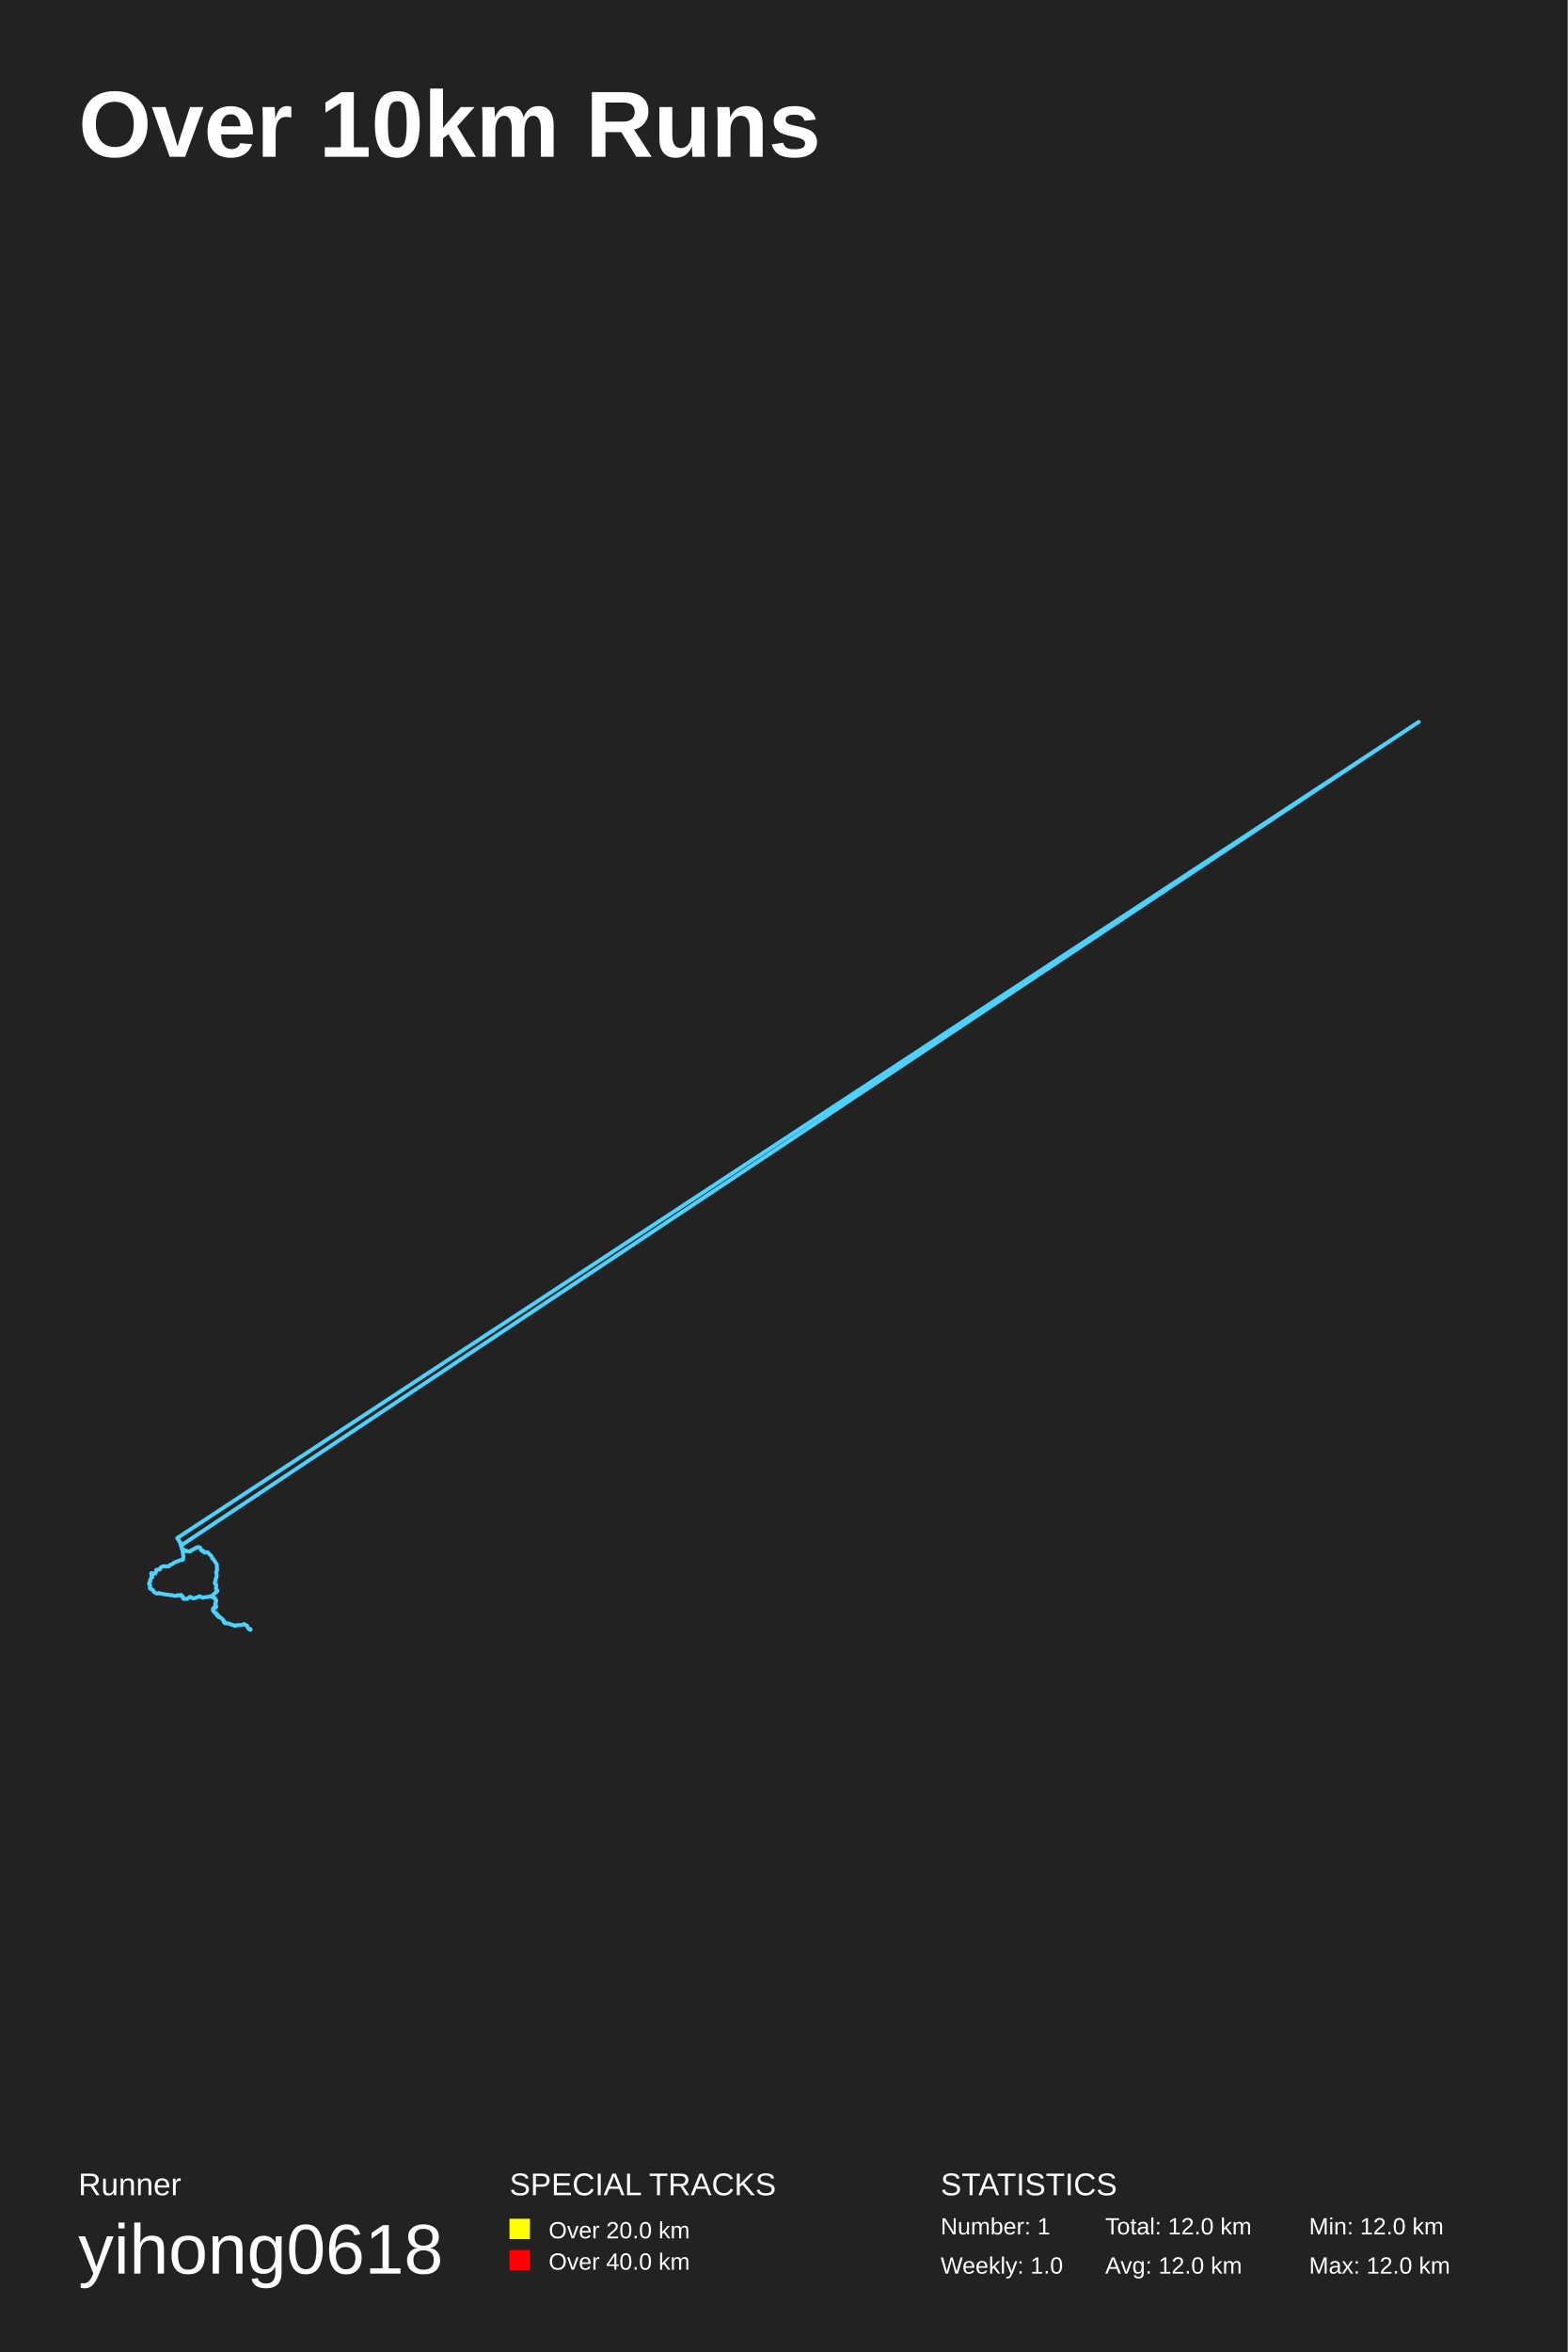
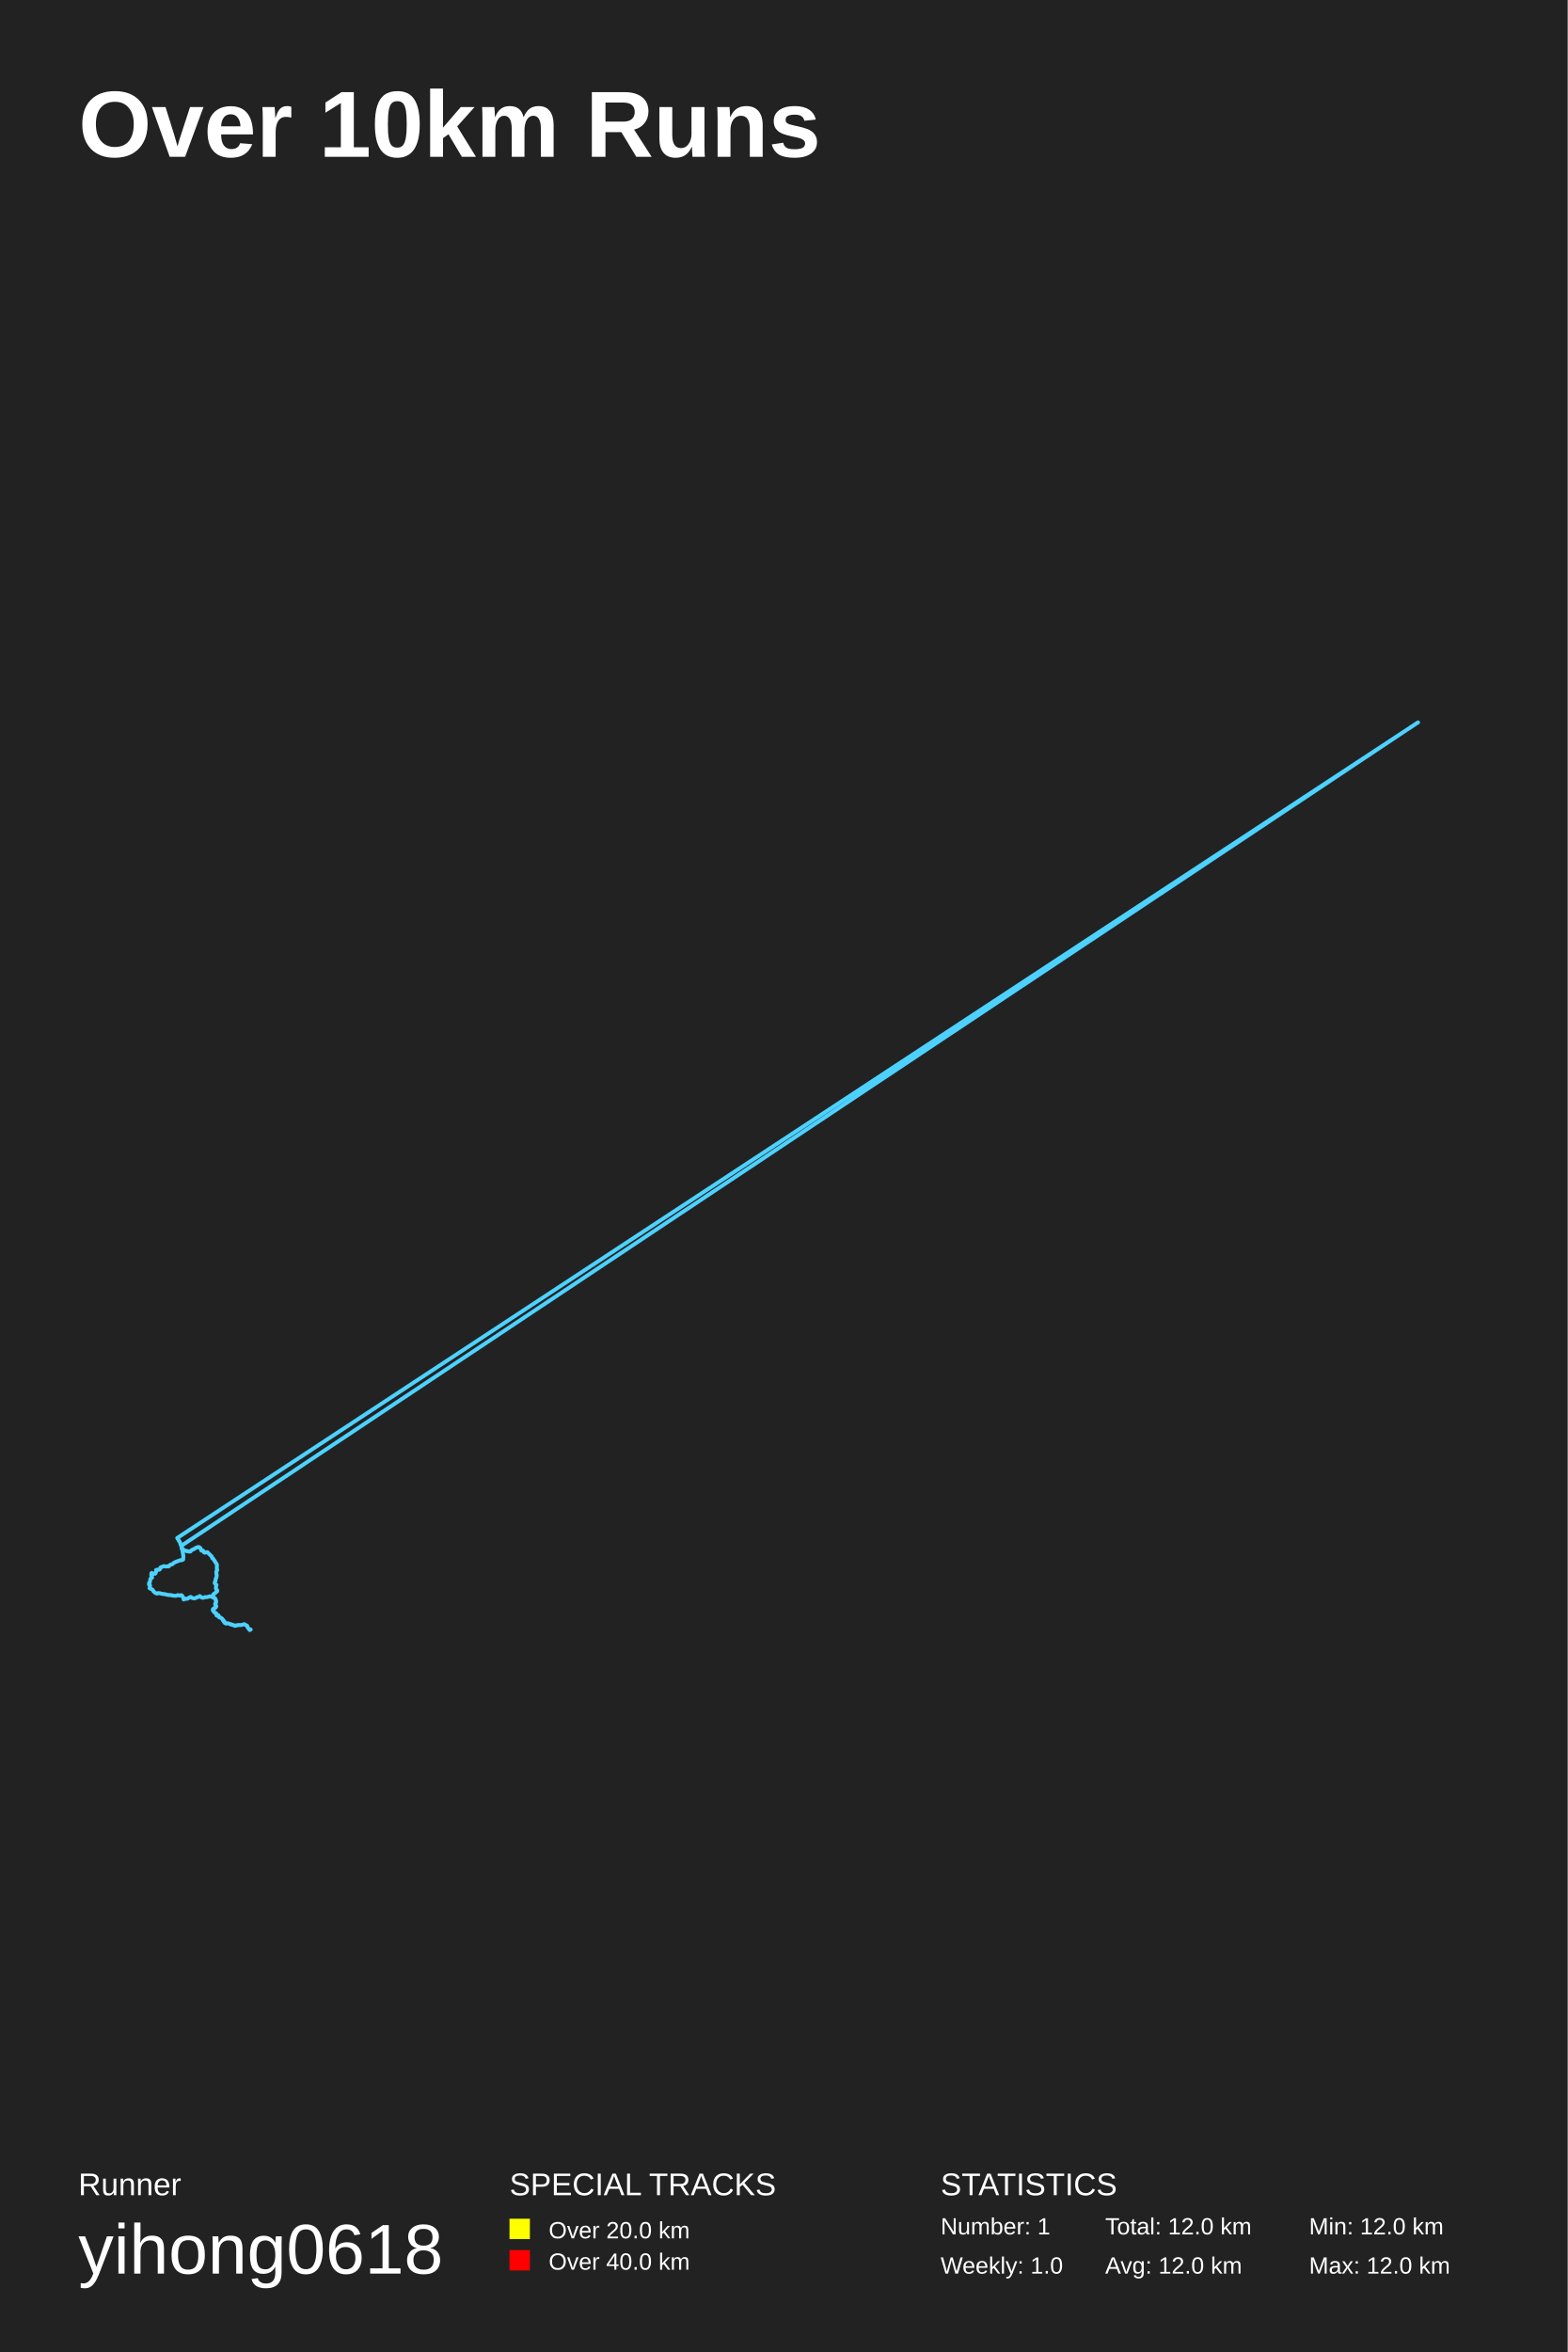
<svg xmlns="http://www.w3.org/2000/svg" baseProfile="full" height="300mm" version="1.1" viewBox="0,0,200,300" width="200mm">
  <defs />
  <rect fill="#222222" height="300" width="200" x="0" y="0" />
  <text fill="#FFFFFF" style="font-size:12px; font-family:Arial; font-weight:bold;" x="10" y="20">Over 10km Runs</text>
  <text fill="#FFFFFF" style="font-size:4px; font-family:Arial" x="10" y="280">Runner</text>
  <text fill="#FFFFFF" style="font-size:9px; font-family:Arial" x="10" y="290">yihong0618</text>
  <text fill="#FFFFFF" style="font-size:4px; font-family:Arial" x="65" y="280">SPECIAL TRACKS</text>
  <rect fill="yellow" height="2.6" width="2.6" x="65" y="283" />
  <text fill="#FFFFFF" style="font-size:3px; font-family:Arial" x="70" y="285.5">Over 20.0 km</text>
  <rect fill="red" height="2.6" width="2.6" x="65" y="287" />
  <text fill="#FFFFFF" style="font-size:3px; font-family:Arial" x="70" y="289.5">Over 40.0 km</text>
  <text fill="#FFFFFF" style="font-size:4px; font-family:Arial" x="120" y="280">STATISTICS</text>
  <text fill="#FFFFFF" style="font-size:3px; font-family:Arial" x="120" y="285">Number: 1</text>
  <text fill="#FFFFFF" style="font-size:3px; font-family:Arial" x="120" y="290">Weekly: 1.0</text>
  <text fill="#FFFFFF" style="font-size:3px; font-family:Arial" x="141" y="285">Total: 12.0 km</text>
  <text fill="#FFFFFF" style="font-size:3px; font-family:Arial" x="141" y="290">Avg: 12.0 km</text>
  <text fill="#FFFFFF" style="font-size:3px; font-family:Arial" x="167" y="285">Min: 12.0 km</text>
  <text fill="#FFFFFF" style="font-size:3px; font-family:Arial" x="167" y="290">Max: 12.0 km</text>
-   <polyline fill="none" opacity="1" points="30.664,207.288 30.559,207.272 30.431,207.277 30.284,207.298 30.132,207.304 30.008,207.377 29.88,207.351 29.714,207.272 29.604,207.235 29.447,207.214 29.329,207.14 29.181,207.098 29.034,207.056 28.915,207.077 28.635,207.009 28.635,206.945 28.564,206.798 28.483,206.745 28.421,206.566 28.312,206.487 28.241,206.398 28.136,206.356 28.041,206.292 27.899,206.261 27.856,206.145 27.832,206.034 27.69,206.071 27.604,205.945 27.604,205.781 27.49,205.755 27.367,205.692 27.3,205.571 27.195,205.476 27.153,205.318 27.214,205.123 27.39,205.097 27.538,204.997 27.557,204.849 27.433,204.754 27.471,204.612 27.49,204.449 27.542,204.307 27.576,204.17 27.476,204.059 27.452,203.89 27.352,203.78 27.224,203.775 27.229,203.775 27.243,203.775 27.219,203.78 27.229,203.775 27.214,203.79 27.214,203.79 27.214,203.785 27.134,203.675 27.138,203.543 27.167,203.437 27.248,203.348 27.338,203.279 27.419,203.206 27.547,203.121 27.666,203 27.728,202.921 27.709,202.821 27.585,202.742 27.547,202.6 27.566,202.479 27.576,202.373 27.59,202.226 27.576,202.105 27.481,202.052 27.428,201.984 27.405,201.826 27.471,201.689 27.5,201.557 27.504,201.394 27.595,201.246 27.628,201.12 27.647,200.999 27.628,200.872 27.633,200.751 27.599,200.656 27.58,200.498 27.666,200.351 27.704,200.23 27.671,200.093 27.671,199.945 27.661,199.792 27.675,199.571 27.656,199.534 27.157,198.791 27.062,198.749 27.043,198.644 27.015,198.565 26.991,198.523 26.953,198.444 26.882,198.375 26.811,198.344 26.768,198.312 26.697,198.212 26.602,198.122 26.507,198.033 26.435,197.975 26.336,198.001 26.226,198.022 26.127,198.043 26.022,197.996 25.979,197.885 25.922,197.801 25.822,197.785 25.713,197.796 25.699,197.754 25.732,197.743 25.713,197.759 25.694,197.754 25.666,197.759 25.699,197.759 25.685,197.759 25.685,197.759 25.699,197.748 25.642,197.654 25.618,197.575 25.594,197.485 25.552,197.438 25.514,197.401 25.438,197.359 25.352,197.364 25.29,197.322 25.267,197.337 25.214,197.332 25.134,197.374 25.072,197.417 24.996,197.417 24.944,197.453 24.848,197.496 24.801,197.564 24.753,197.569 24.677,197.617 24.606,197.643 24.511,197.696 24.407,197.754 24.326,197.854 24.226,197.896 24.141,197.885 24.027,197.896 23.951,197.885 23.965,197.859 23.97,197.88 23.97,197.875 23.913,197.87 23.851,197.812 23.794,197.806 23.708,197.848 23.656,197.769 23.547,197.817 23.475,197.712 23.409,197.648 23.357,197.617 23.342,197.611 23.295,197.543 23.219,197.501 23.195,197.511 23.19,197.49 23.167,197.443 23.195,197.348 23.2,197.274 23.124,197.206 23.095,197.153 23.053,197.085 23.043,197 23.01,196.874 22.981,196.705 22.901,196.637 22.844,196.579 22.81,196.51 22.768,196.395 22.692,196.305 22.677,196.226 22.639,196.215 22.62,196.231 22.644,196.231 22.635,196.226 22.644,196.226 22.644,196.221 22.687,196.168 22.692,196.147 22.654,196.168 22.63,196.168 22.62,196.168 22.63,196.179 22.63,196.173 22.63,196.168 22.635,196.152 22.639,196.163 181.0,92.085 180.91,92.143 180.815,92.201 180.815,92.201 180.815,92.201 180.629,92.318 23.105,197.127 23.162,197.248 23.181,197.348 23.181,197.464 23.2,197.59 23.271,197.685 23.309,197.801 23.304,197.964 23.333,198.143 23.361,198.312 23.38,198.438 23.385,198.591 23.366,198.765 23.38,198.86 23.314,198.971 23.114,198.981 22.967,199.028 22.825,199.065 22.682,199.134 22.544,199.192 22.402,199.229 22.311,199.287 22.188,199.339 22.093,199.402 22.05,199.46 22.06,199.45 22.017,199.482 21.946,199.524 21.851,199.55 21.746,199.582 21.646,199.645 21.608,199.697 21.547,199.798 21.423,199.787 21.333,199.776 21.209,199.808 21.086,199.808 20.995,199.761 20.886,199.766 20.805,199.798 20.734,199.819 20.639,199.866 20.53,199.898 20.473,199.966 20.43,200.066 20.44,200.145 20.368,200.177 20.34,200.203 20.273,200.208 20.159,200.219 20.064,200.203 19.941,200.24 19.917,200.272 19.936,200.345 19.926,200.424 19.898,200.477 19.884,200.525 19.865,200.588 19.827,200.683 19.713,200.704 19.613,200.746 19.537,200.762 19.451,200.793 19.413,200.756 19.371,200.74 19.337,200.714 19.328,200.683 19.371,200.625 19.38,200.625 19.333,200.677 19.276,200.714 19.328,200.867 19.328,201.051 19.432,201.183 19.333,201.257 19.223,201.362 19.152,201.552 19.19,201.678 19.057,201.862 19.005,202.021 19.095,202.136 19.162,202.231 19.147,202.342 19.114,202.484 19.133,202.61 19.257,202.689 19.404,202.742 19.551,202.863 19.603,203.016 19.755,203.137 19.964,203.237 20.126,203.264 20.316,203.185 20.487,203.274 20.682,203.301 20.886,203.332 21.01,203.337 21.157,203.39 21.285,203.401 21.433,203.406 21.575,203.448 21.746,203.443 21.898,203.469 22.026,203.495 22.193,203.543 22.364,203.553 22.559,203.522 22.696,203.448 22.82,203.506 22.991,203.532 23.095,203.422 23.167,203.532 23.333,203.643 23.323,203.838 23.409,203.938 23.49,203.933 23.708,203.938 23.913,203.922 24.084,203.785 24.236,203.68 24.416,203.754 24.568,203.859 24.825,203.859 24.953,203.811 25.1,203.764 25.271,203.696 25.433,203.606 25.547,203.627 25.713,203.722 25.837,203.775 25.974,203.79 26.098,203.722 26.26,203.701 26.44,203.722 26.597,203.664 26.711,203.627 26.844,203.601 27.005,203.675 27.167,203.706 27.267,203.748 27.4,203.822 27.481,203.985 27.58,204.122 27.561,204.296 27.519,204.454 27.495,204.638 27.533,204.796 27.59,204.949 27.476,205.07 27.319,205.112 27.229,205.276 27.234,205.444 27.338,205.597 27.49,205.729 27.642,205.813 27.628,205.971 27.785,206.034 27.899,206.119 28.013,206.255 28.188,206.356 28.321,206.477 28.459,206.593 28.54,206.751 28.659,206.877 28.797,207.035 28.982,207.061 29.181,207.082 29.338,207.146 29.533,207.204 29.68,207.262 29.856,207.325 30.003,207.388 30.179,207.314 30.331,207.293 30.512,207.277 30.711,207.288 30.84,207.267 30.992,207.214 31.12,207.146 31.258,207.214 31.381,207.309 31.519,207.346 31.557,207.472 31.614,207.614 31.714,207.736 31.813,207.841 31.894,207.888 31.951,207.878 31.966,207.799" stroke="#4DD2FF" stroke-dasharray="none" stroke-linecap="round" stroke-linejoin="round" stroke-width="0.5" />
+   <polyline fill="none" opacity="1" points="30.621,207.272 30.497,207.277 30.374,207.277 30.212,207.293 30.084,207.356 29.946,207.372 29.828,207.288 29.661,207.256 29.566,207.198 29.405,207.193 29.262,207.125 29.129,207.061 28.987,207.056 28.849,207.093 28.659,207.003 28.573,206.851 28.531,206.782 28.417,206.651 28.374,206.54 28.264,206.414 28.217,206.371 28.093,206.334 27.97,206.292 27.87,206.198 27.884,206.097 27.766,206.055 27.618,206.05 27.623,205.855 27.552,205.766 27.428,205.739 27.329,205.634 27.248,205.529 27.153,205.407 27.162,205.255 27.319,205.118 27.457,205.086 27.566,204.918 27.514,204.818 27.462,204.686 27.447,204.544 27.533,204.401 27.552,204.249 27.542,204.106 27.49,203.975 27.4,203.843 27.253,203.748 27.229,203.775 27.253,203.775 27.214,203.78 27.224,203.78 27.219,203.78 27.21,203.785 27.214,203.79 27.214,203.785 27.138,203.606 27.153,203.501 27.205,203.395 27.276,203.316 27.352,203.253 27.471,203.174 27.59,203.063 27.694,202.974 27.723,202.879 27.656,202.784 27.571,202.684 27.533,202.531 27.566,202.426 27.566,202.321 27.614,202.163 27.504,202.078 27.476,202.015 27.39,201.92 27.428,201.736 27.5,201.641 27.5,201.488 27.538,201.33 27.609,201.209 27.623,201.057 27.656,200.93 27.618,200.82 27.609,200.704 27.595,200.609 27.599,200.43 27.699,200.303 27.699,200.177 27.656,200.035 27.671,199.882 27.671,199.719 27.671,199.55 27.181,198.791 27.096,198.776 27.067,198.691 27.029,198.602 27.005,198.565 26.982,198.486 26.906,198.428 26.849,198.37 26.787,198.307 26.725,198.259 26.673,198.186 26.545,198.086 26.469,197.98 26.402,197.98 26.293,198.007 26.188,198.038 26.065,198.038 25.998,197.949 25.951,197.848 25.889,197.78 25.765,197.801 25.699,197.764 25.708,197.733 25.727,197.743 25.699,197.748 25.685,197.769 25.675,197.769 25.68,197.775 25.68,197.759 25.694,197.738 25.699,197.738 25.623,197.627 25.609,197.553 25.566,197.453 25.537,197.432 25.471,197.395 25.409,197.343 25.324,197.353 25.281,197.327 25.267,197.316 25.176,197.364 25.105,197.395 25.043,197.411 24.977,197.432 24.91,197.48 24.834,197.538 24.777,197.575 24.72,197.59 24.654,197.606 24.563,197.664 24.464,197.696 24.373,197.796 24.288,197.896 24.169,197.901 24.103,197.901 24.003,197.885 23.951,197.875 23.965,197.859 23.965,197.88 23.946,197.885 23.894,197.848 23.822,197.806 23.77,197.838 23.684,197.796 23.599,197.796 23.518,197.775 23.437,197.675 23.366,197.638 23.347,197.622 23.333,197.59 23.266,197.511 23.195,197.506 23.195,197.511 23.181,197.485 23.181,197.401 23.195,197.316 23.162,197.258 23.114,197.185 23.086,197.106 23.053,197.048 23.019,196.948 23.005,196.863 22.929,196.69 22.886,196.584 22.81,196.537 22.81,196.458 22.734,196.358 22.677,196.273 22.658,196.215 22.625,196.221 22.644,196.231 22.649,196.231 22.63,196.221 22.639,196.221 22.658,196.221 22.706,196.142 22.692,196.168 22.616,196.157 22.625,196.173 22.62,196.184 22.625,196.173 22.625,196.173 22.63,196.163 22.635,196.163 22.639,196.152 180.91,92.143 180.815,92.201 180.815,92.201 180.815,92.201 180.724,92.259 180.629,92.318 23.129,197.174 23.195,197.274 23.167,197.406 23.186,197.527 23.224,197.632 23.281,197.733 23.295,197.88 23.319,198.012 23.347,198.217 23.376,198.381 23.395,198.496 23.38,198.676 23.371,198.818 23.371,198.907 23.209,198.997 23.038,199.007 22.905,199.034 22.768,199.092 22.611,199.15 22.473,199.208 22.373,199.244 22.264,199.302 22.131,199.371 22.079,199.439 22.05,199.46 22.05,199.466 21.993,199.513 21.912,199.539 21.789,199.55 21.699,199.618 21.623,199.661 21.585,199.75 21.49,199.808 21.39,199.771 21.261,199.798 21.162,199.813 21.052,199.792 20.953,199.761 20.843,199.787 20.772,199.803 20.691,199.861 20.592,199.877 20.497,199.913 20.444,200.003 20.43,200.108 20.402,200.166 20.359,200.198 20.321,200.214 20.231,200.23 20.126,200.208 20.007,200.224 19.907,200.256 19.931,200.298 19.926,200.377 19.917,200.435 19.898,200.493 19.893,200.546 19.865,200.63 19.784,200.73 19.665,200.714 19.589,200.74 19.494,200.798 19.428,200.783 19.39,200.735 19.366,200.735 19.328,200.693 19.356,200.672 19.371,200.619 19.356,200.651 19.304,200.683 19.309,200.783 19.304,200.956 19.375,201.104 19.409,201.23 19.261,201.283 19.176,201.431 19.157,201.62 19.128,201.768 19.014,201.926 19.014,202.131 19.133,202.168 19.133,202.273 19.138,202.4 19.081,202.579 19.195,202.637 19.318,202.7 19.466,202.769 19.561,202.942 19.684,203.074 19.865,203.206 20.04,203.264 20.183,203.195 20.383,203.216 20.582,203.274 20.772,203.311 20.967,203.332 21.071,203.337 21.195,203.401 21.352,203.406 21.485,203.437 21.637,203.453 21.817,203.448 21.955,203.506 22.098,203.522 22.264,203.538 22.444,203.548 22.62,203.48 22.734,203.459 22.901,203.516 23.034,203.485 23.129,203.459 23.247,203.543 23.347,203.732 23.395,203.869 23.437,204.017 23.58,203.885 23.78,203.943 23.989,203.88 24.15,203.754 24.335,203.69 24.478,203.801 24.668,203.864 24.877,203.864 25.005,203.801 25.162,203.722 25.347,203.685 25.485,203.58 25.609,203.675 25.761,203.785 25.898,203.801 26.022,203.764 26.165,203.711 26.35,203.722 26.507,203.69 26.668,203.643 26.763,203.617 26.906,203.622 27.067,203.701 27.186,203.732 27.333,203.764 27.457,203.885 27.49,204.064 27.58,204.201 27.566,204.38 27.509,204.549 27.466,204.717 27.595,204.86 27.547,205.002 27.395,205.102 27.257,205.181 27.205,205.339 27.291,205.508 27.381,205.681 27.561,205.755 27.656,205.887 27.675,206.029 27.875,206.034 27.918,206.198 28.084,206.303 28.26,206.398 28.378,206.514 28.488,206.666 28.607,206.793 28.692,206.956 28.877,207.061 29.063,207.061 29.243,207.098 29.419,207.183 29.581,207.24 29.766,207.277 29.918,207.362 30.084,207.362 30.241,207.309 30.421,207.283 30.611,207.272 30.759,207.283 30.901,207.246 31.049,207.188 31.186,207.172 31.305,207.272 31.452,207.314 31.547,207.393 31.576,207.535 31.661,207.678 31.771,207.778 31.842,207.909 31.908,207.904 31.98,207.846" stroke="#4DD2FF" stroke-dasharray="none" stroke-linecap="round" stroke-linejoin="round" stroke-width="0.5" />
</svg>
